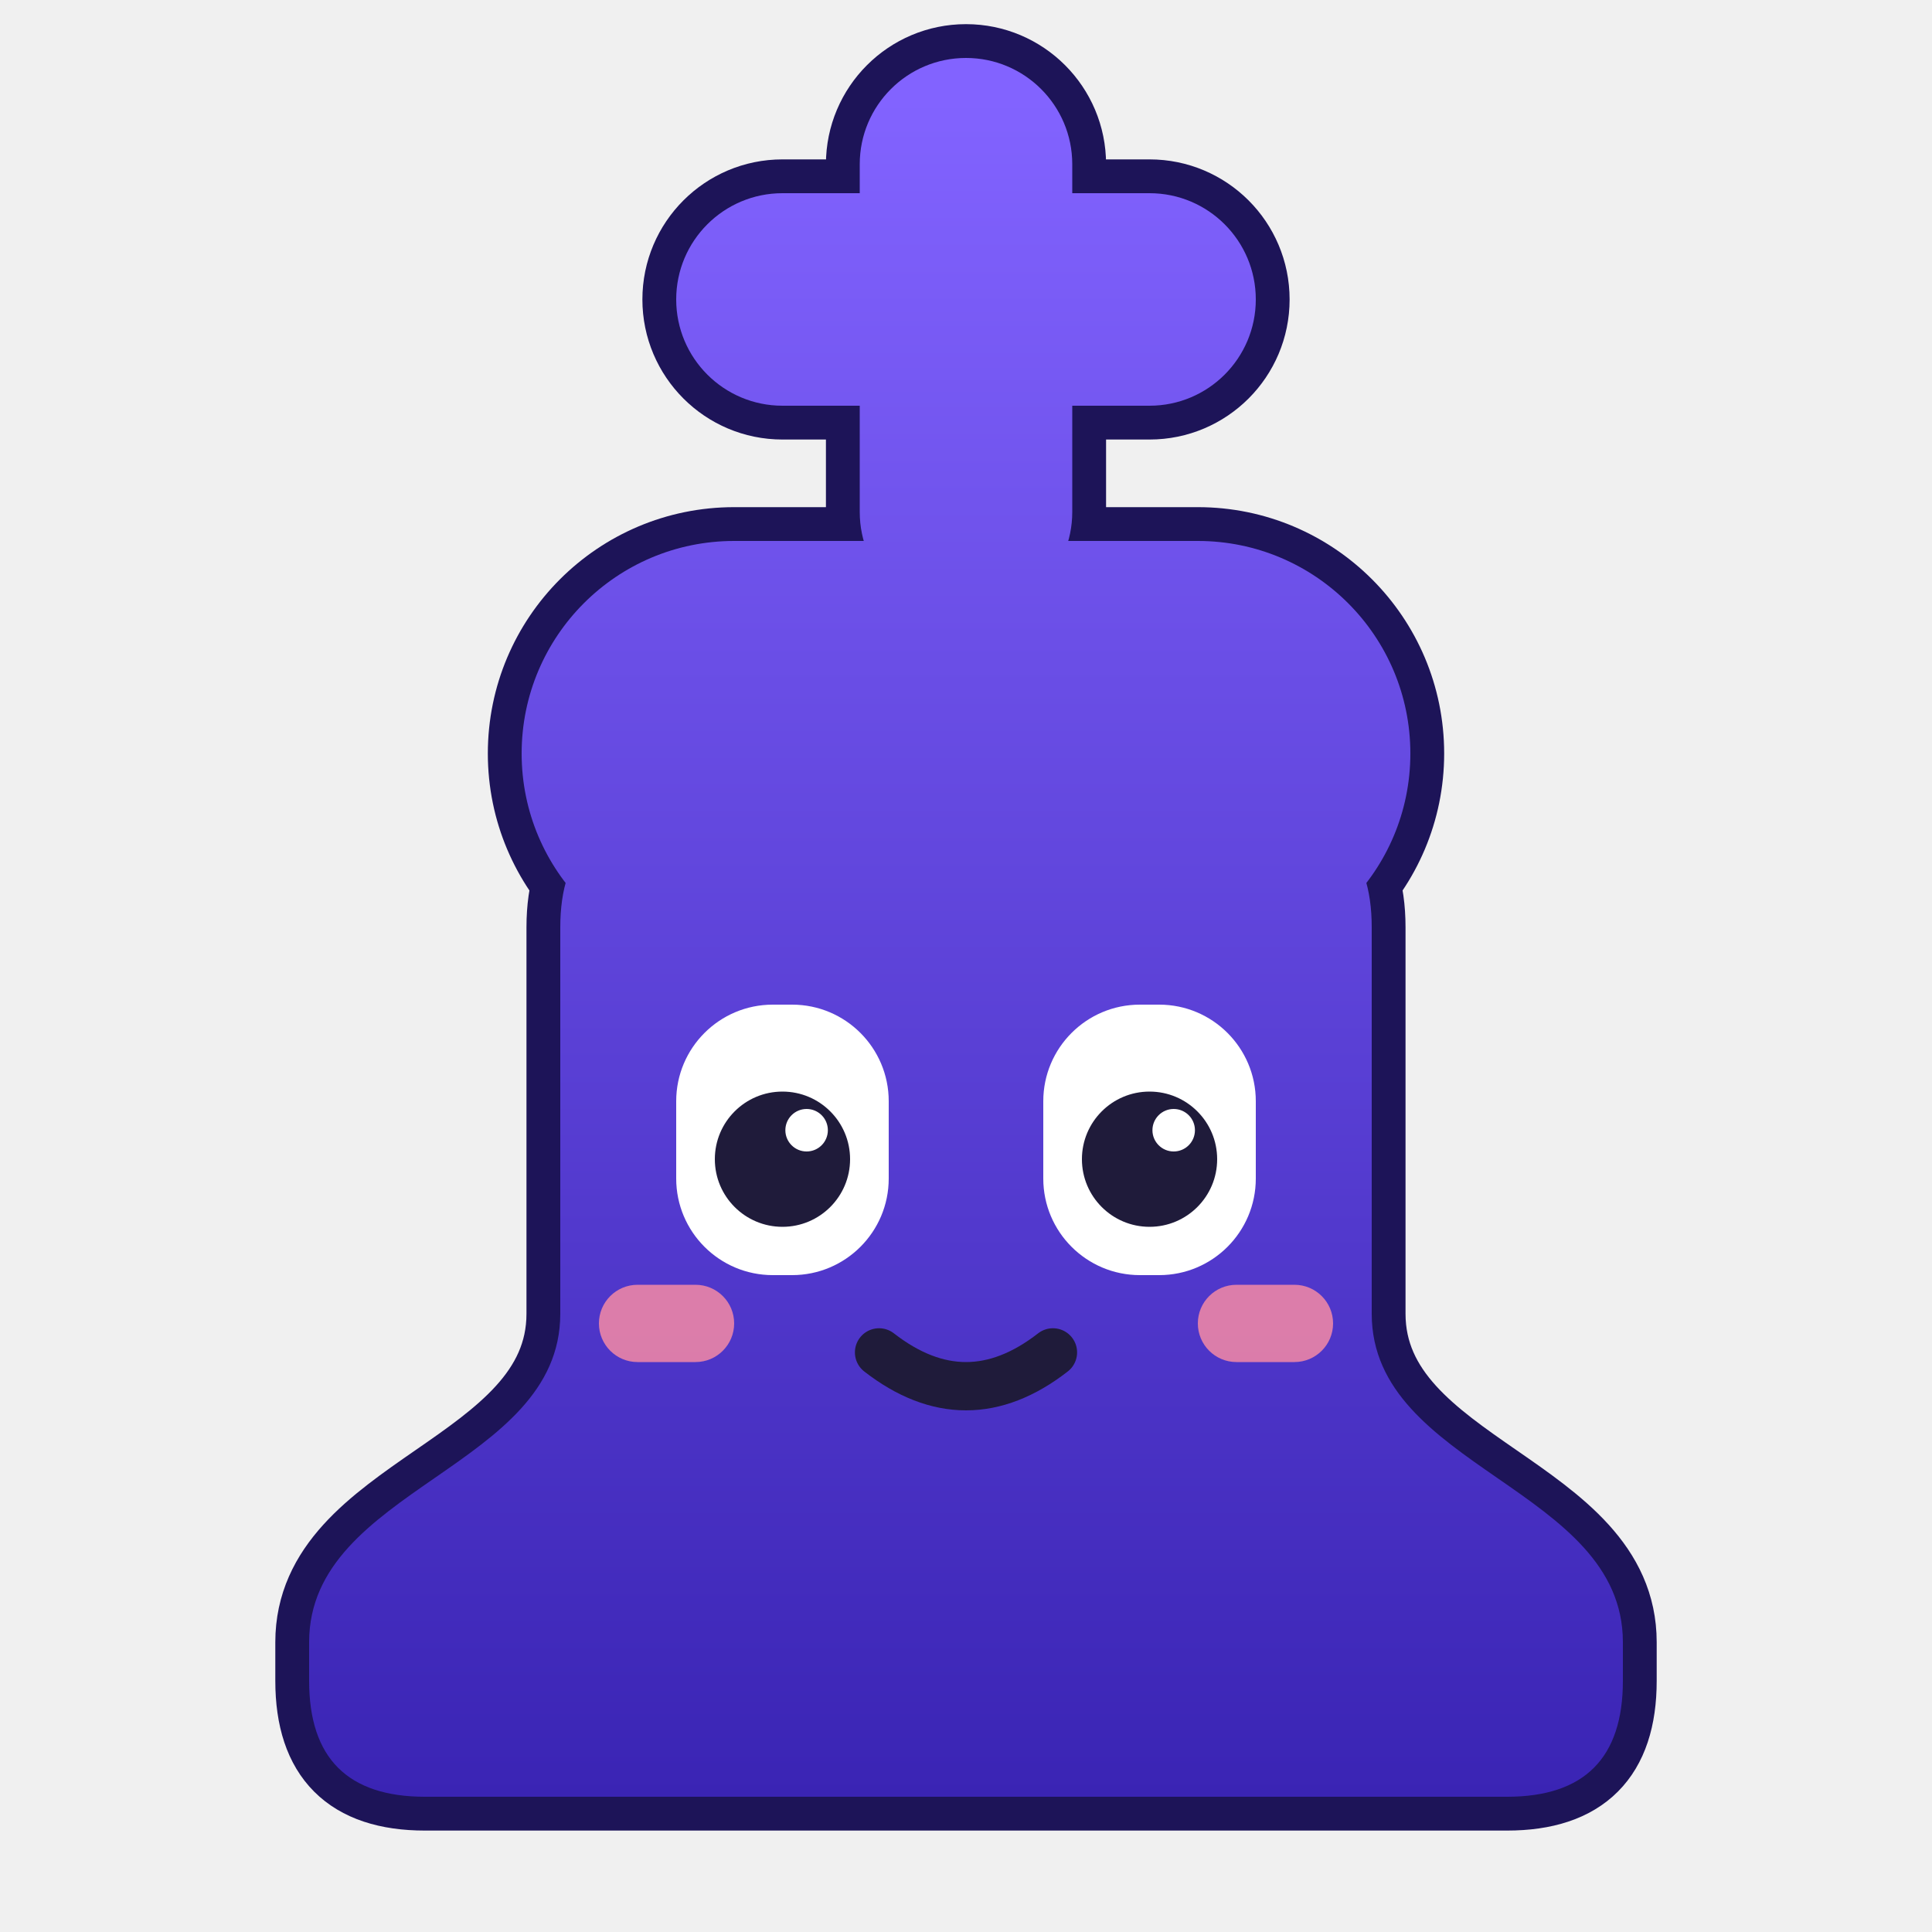
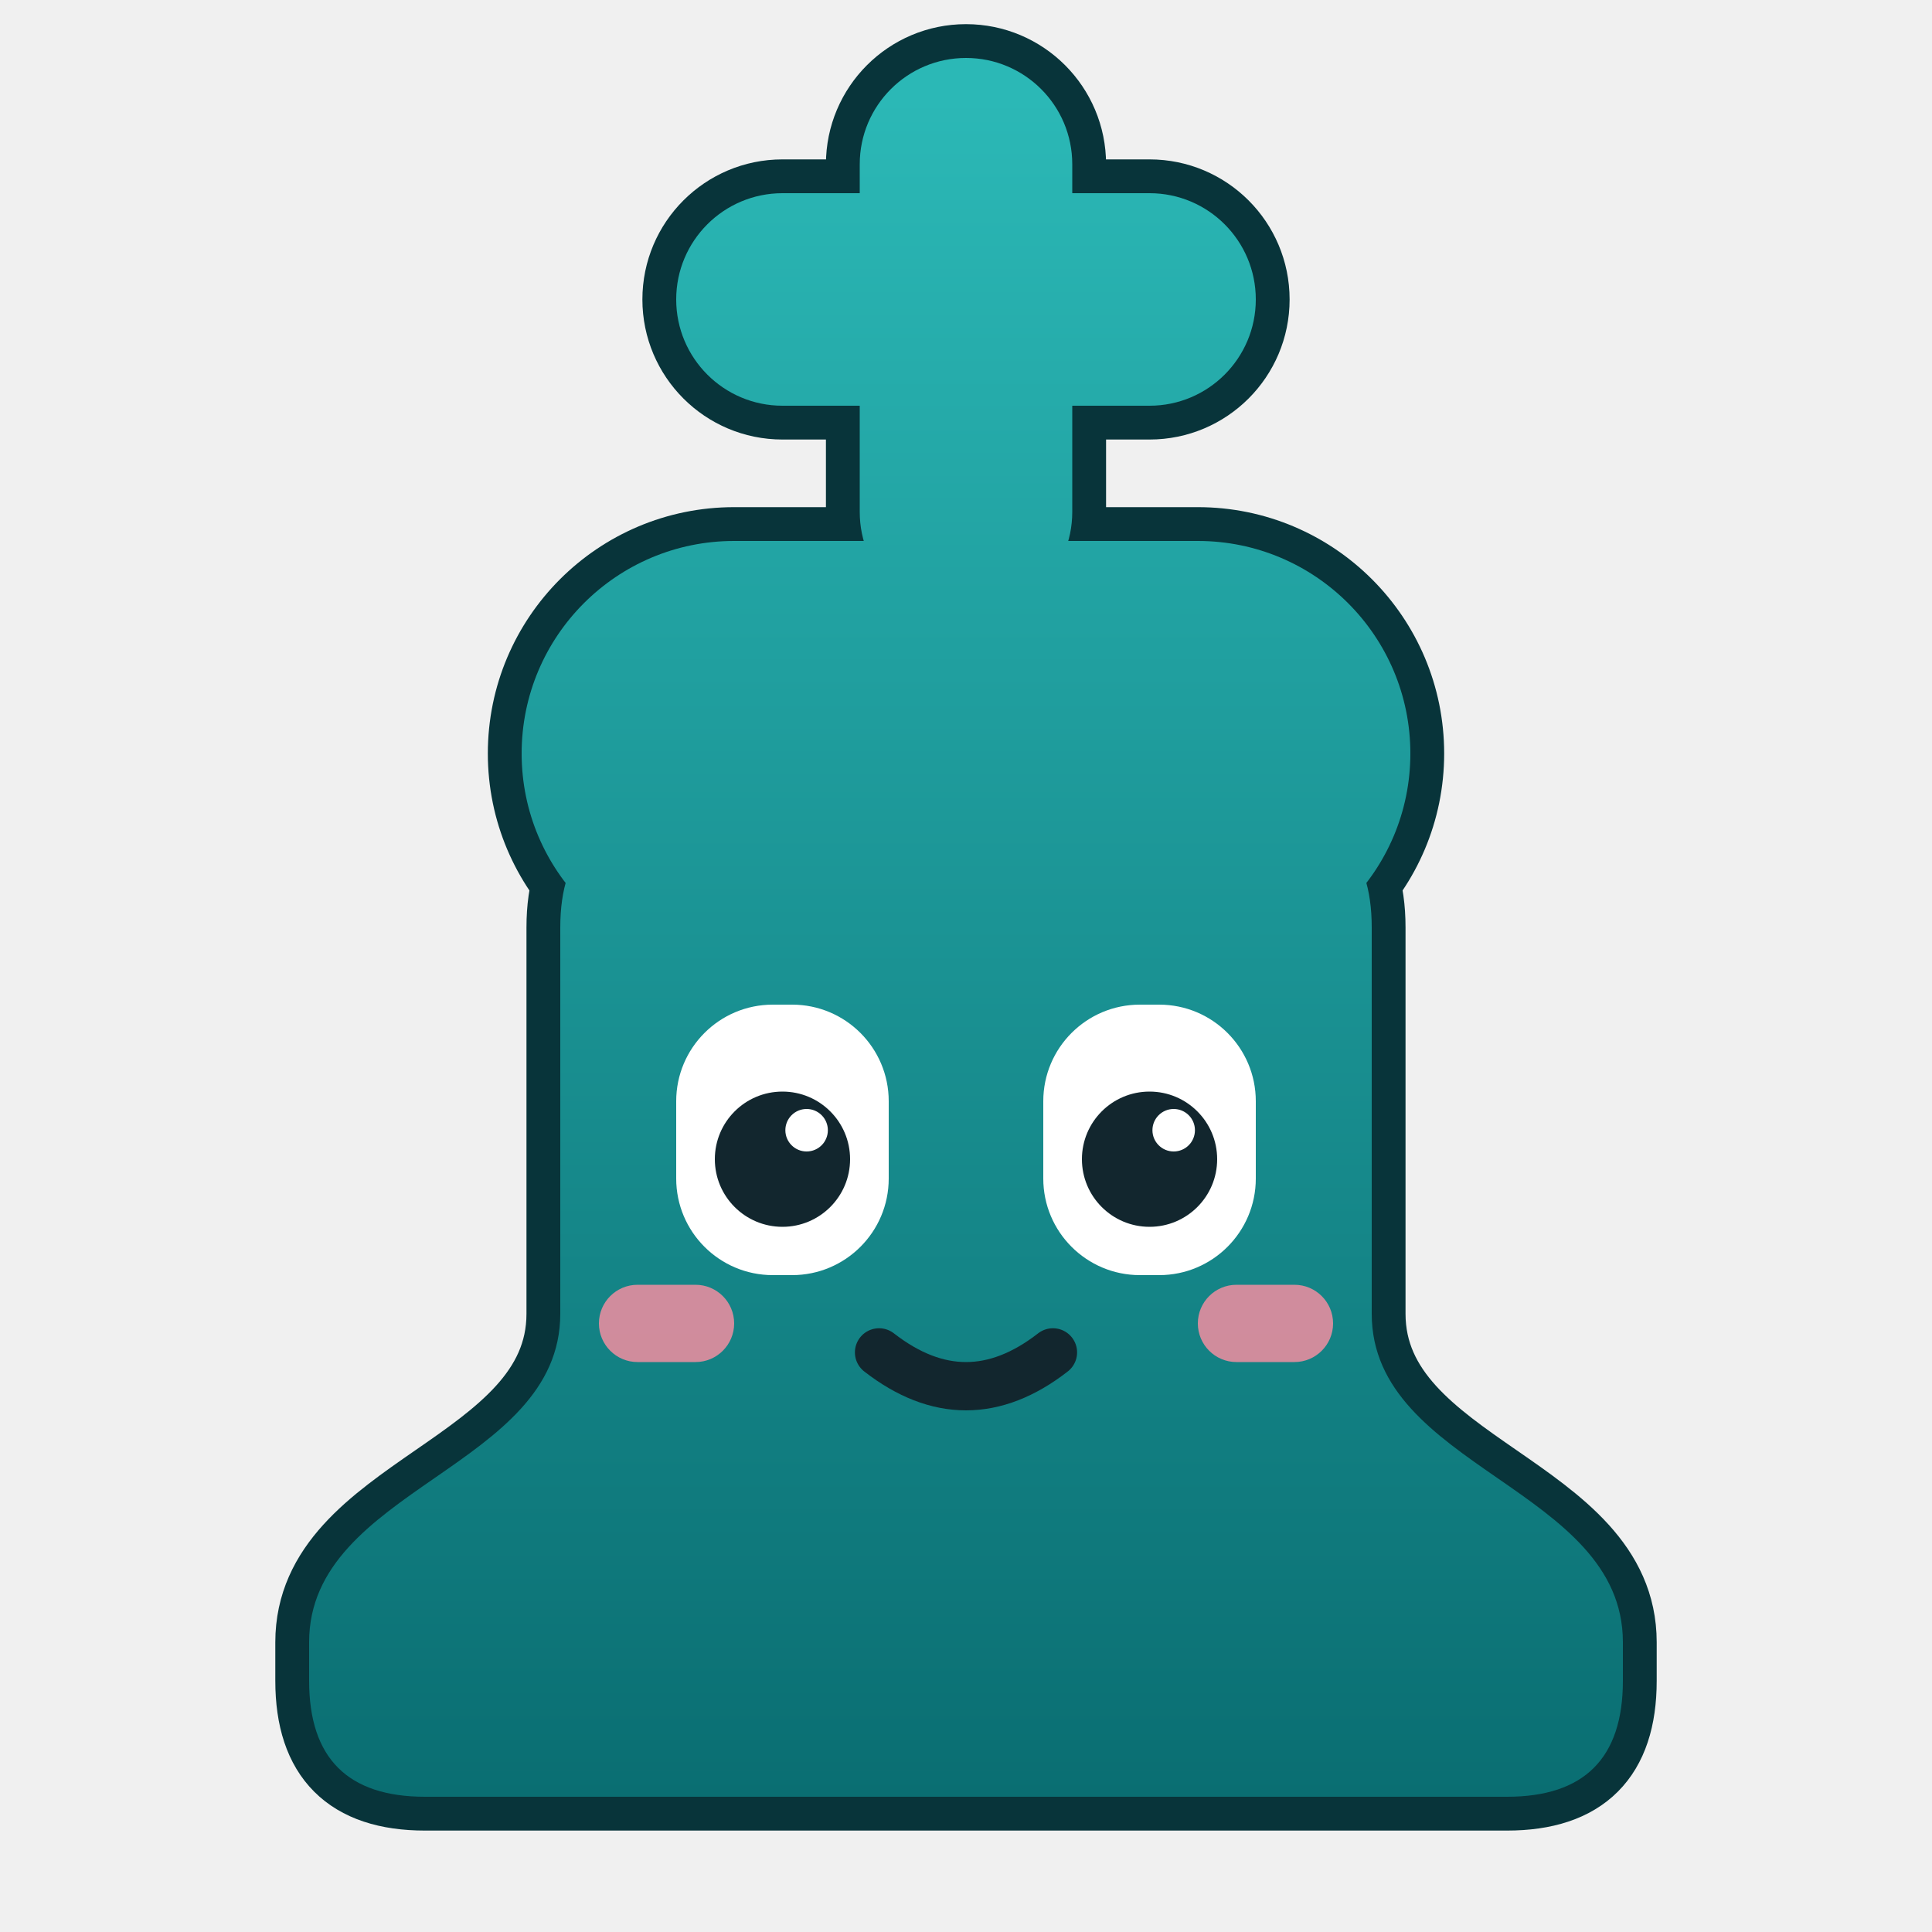
<svg xmlns="http://www.w3.org/2000/svg" xmlns:xlink="http://www.w3.org/1999/xlink" viewBox="0 0 200 200" width="100" height="100">
  <defs>
    <g id="sbk">
      <path d="M58 96 Q58 84 70 84 H130 Q142 84 142 96 V136 C142 152 168 154 168 170 V174 Q168 186 156 186 H44 Q32 186 32 174 V170 C32 154 58 152 58 136Z" />
      <rect x="89" y="6" width="22" height="58" rx="11" />
      <rect x="70" y="20" width="60" height="22" rx="11" />
      <rect x="54" y="56" width="92" height="44" rx="22" />
    </g>
    <linearGradient id="gbk" gradientUnits="userSpaceOnUse" x1="0" y1="10" x2="0" y2="186">
-       <stop offset="0" stop-color="#8263ff" />
-       <stop offset="1" stop-color="#3a24b4" />
+       <stop offset="0" stop-color="#2bb8b6" />
+       <stop offset="1" stop-color="#0a6e72" />
    </linearGradient>
    <radialGradient id="lbk" cx="0.32" cy="0.2" r="0.62">
      <stop offset="0" stop-color="#fff" stop-opacity="0.34" />
      <stop offset="1" stop-color="#fff" stop-opacity="0" />
    </radialGradient>
    <linearGradient id="dbk" gradientUnits="userSpaceOnUse" x1="0" y1="140" x2="0" y2="186">
-       <stop offset="0" stop-color="#1f1b3a" stop-opacity="0" />
-       <stop offset="1" stop-color="#1f1b3a" stop-opacity="0.16" />
+       <stop offset="0" stop-color="#12262e" stop-opacity="0" />
+       <stop offset="1" stop-color="#12262e" stop-opacity="0.16" />
    </linearGradient>
    <clipPath id="cbk">
      <use xlink:href="#sbk" />
    </clipPath>
  </defs>
-   <use xlink:href="#sbk" fill="#1d1458" stroke="#1d1458" stroke-width="7" stroke-linejoin="round" />
+   <use xlink:href="#sbk" fill="#08343a" stroke="#08343a" stroke-width="7" stroke-linejoin="round" />
  <use xlink:href="#sbk" fill="url(#gbk)" />
  <g clip-path="url(#cbk)">
    <rect width="200" height="200" fill="url(#lbk)" />
    <rect y="140" width="200" height="60" fill="url(#dbk)" />
  </g>
  <rect x="70" y="104" width="22" height="28" rx="10" fill="#fff" />
-   <circle cx="81" cy="120" r="7" fill="#1f1b3a" />
+   <circle cx="81" cy="120" r="7" fill="#12262e" />
  <circle cx="83.5" cy="117" r="2.2" fill="#fff" />
  <rect x="108" y="104" width="22" height="28" rx="10" fill="#fff" />
-   <circle cx="119" cy="120" r="7" fill="#1f1b3a" />
+   <circle cx="119" cy="120" r="7" fill="#12262e" />
  <circle cx="121.5" cy="117" r="2.2" fill="#fff" />
  <rect x="62" y="133" width="14" height="8" rx="4" fill="#ff8fa3" opacity="0.8" />
  <rect x="124" y="133" width="14" height="8" rx="4" fill="#ff8fa3" opacity="0.8" />
-   <path d="M91 140 Q100 147 109 140" fill="none" stroke="#1f1b3a" stroke-width="5" stroke-linecap="round" stroke-linejoin="round" />
+   <path d="M91 140 Q100 147 109 140" fill="none" stroke="#12262e" stroke-width="5" stroke-linecap="round" stroke-linejoin="round" />
</svg>
